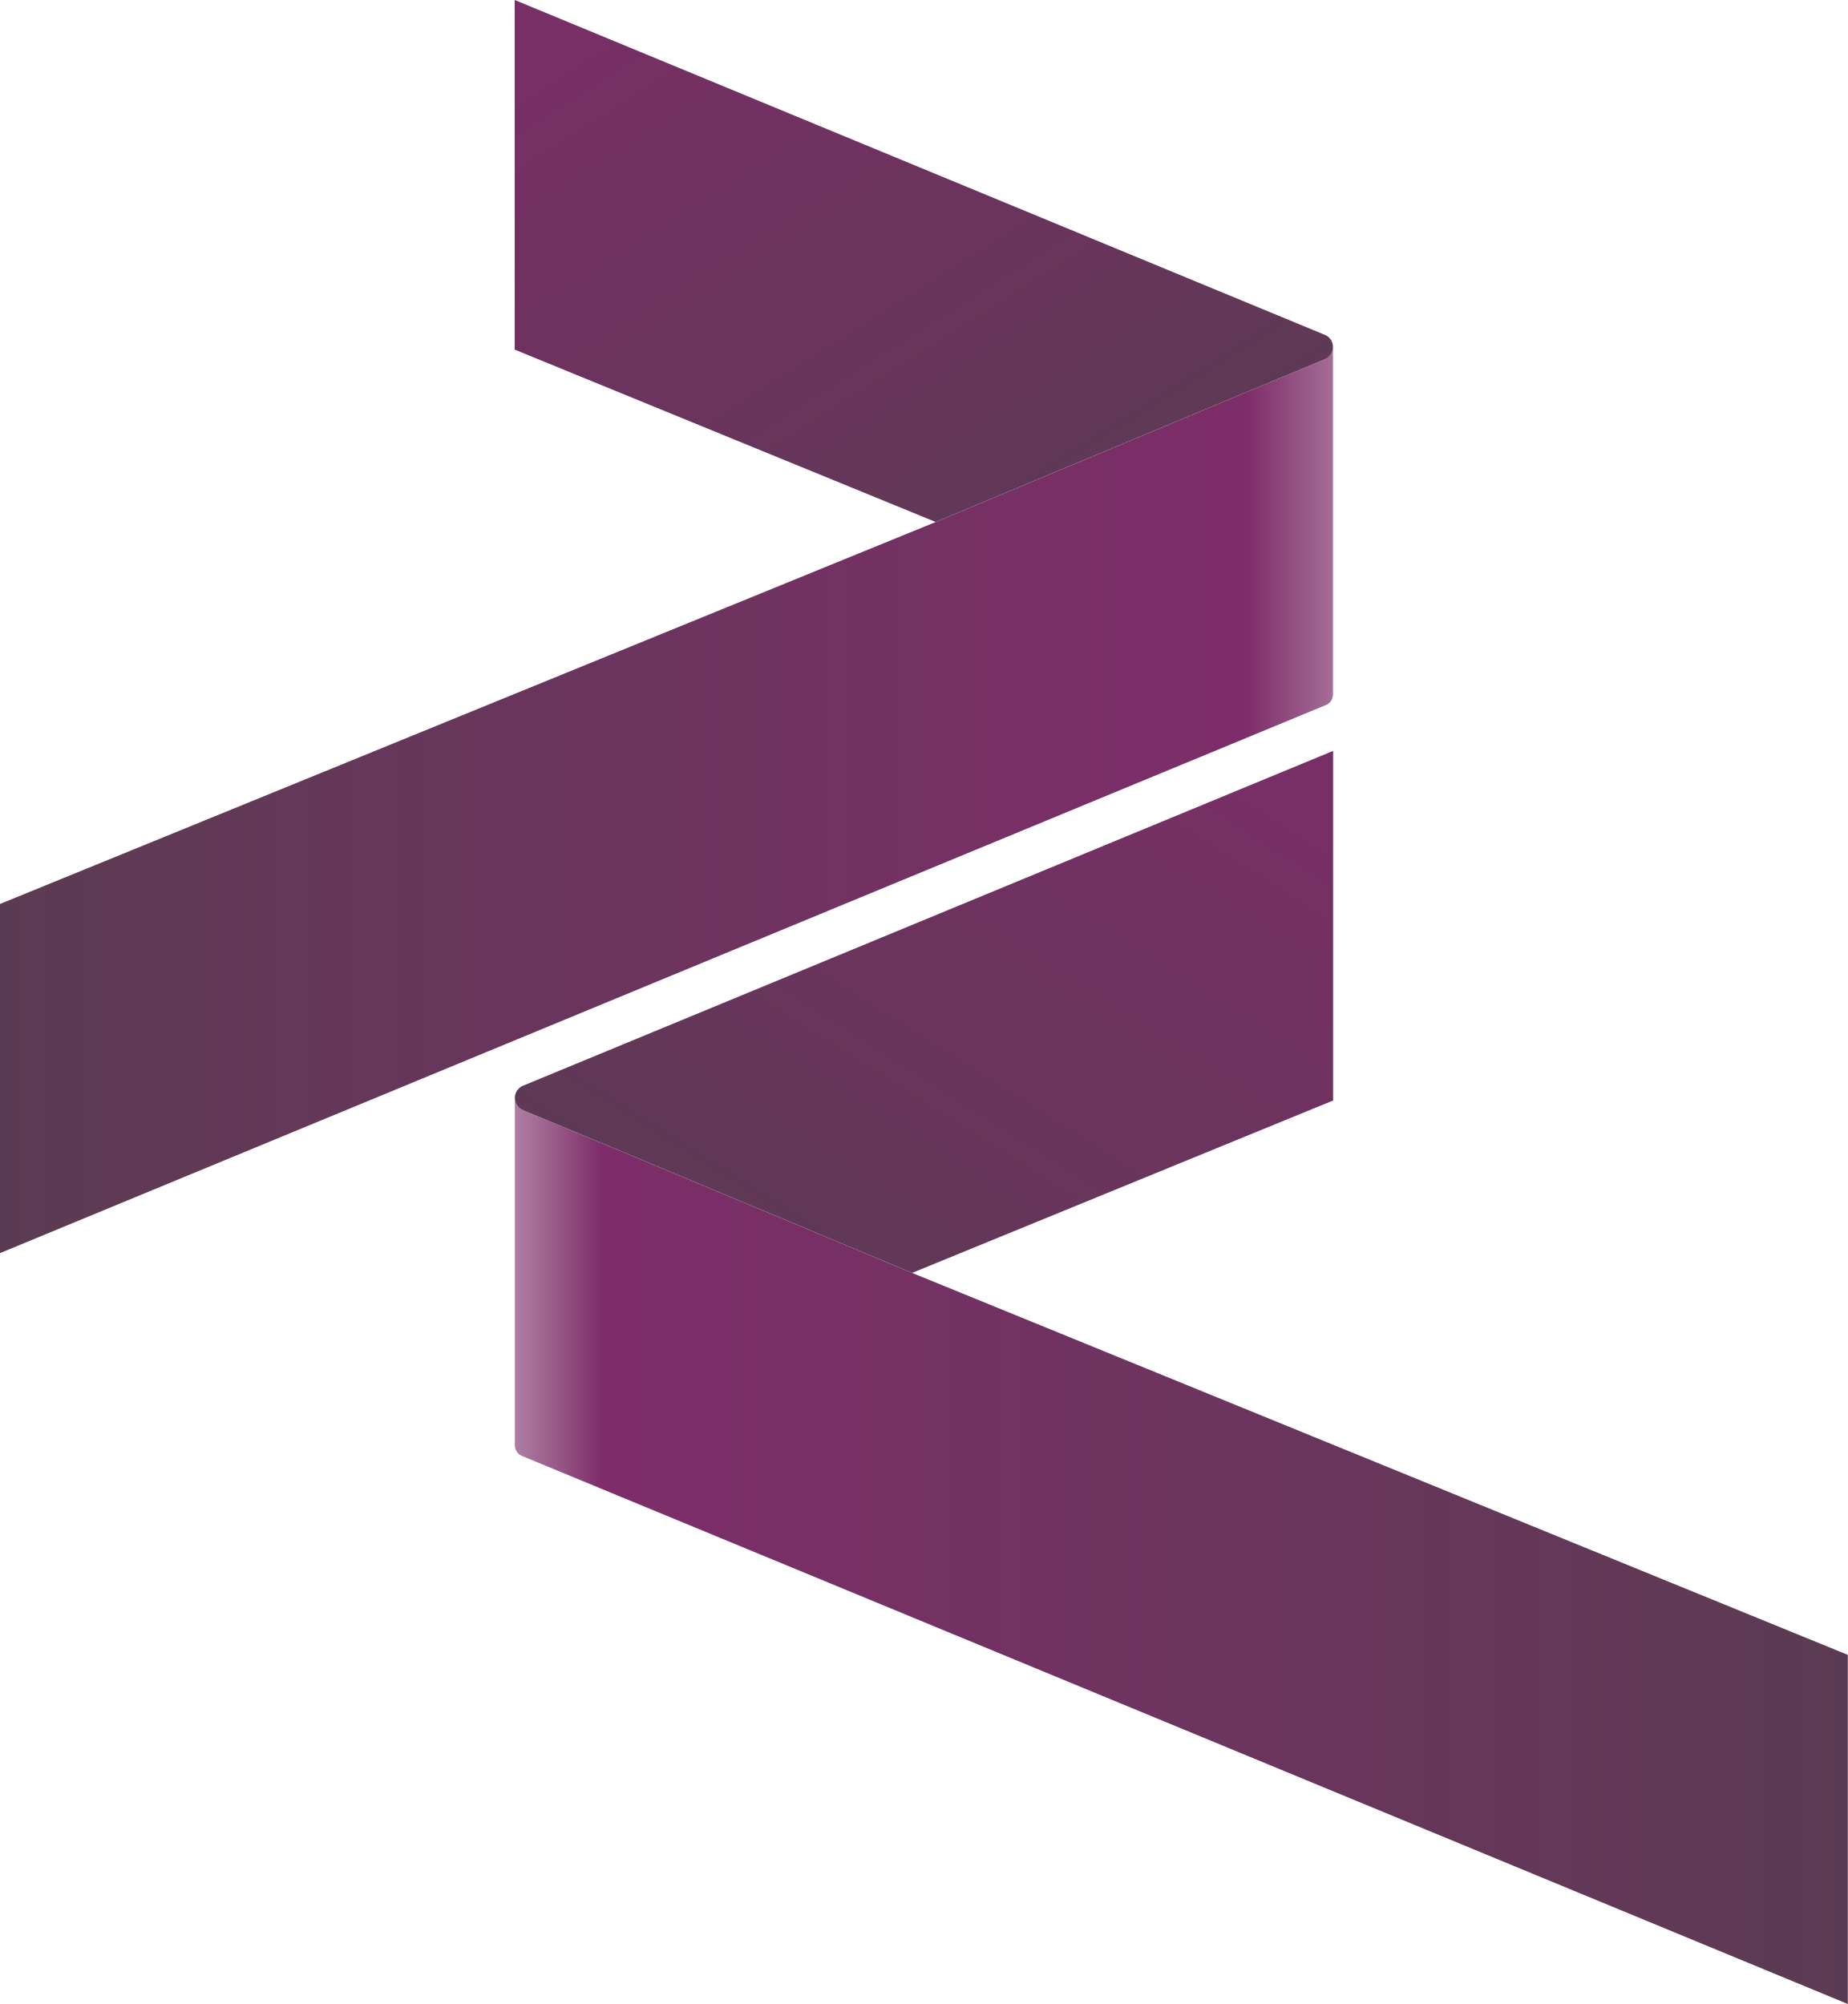
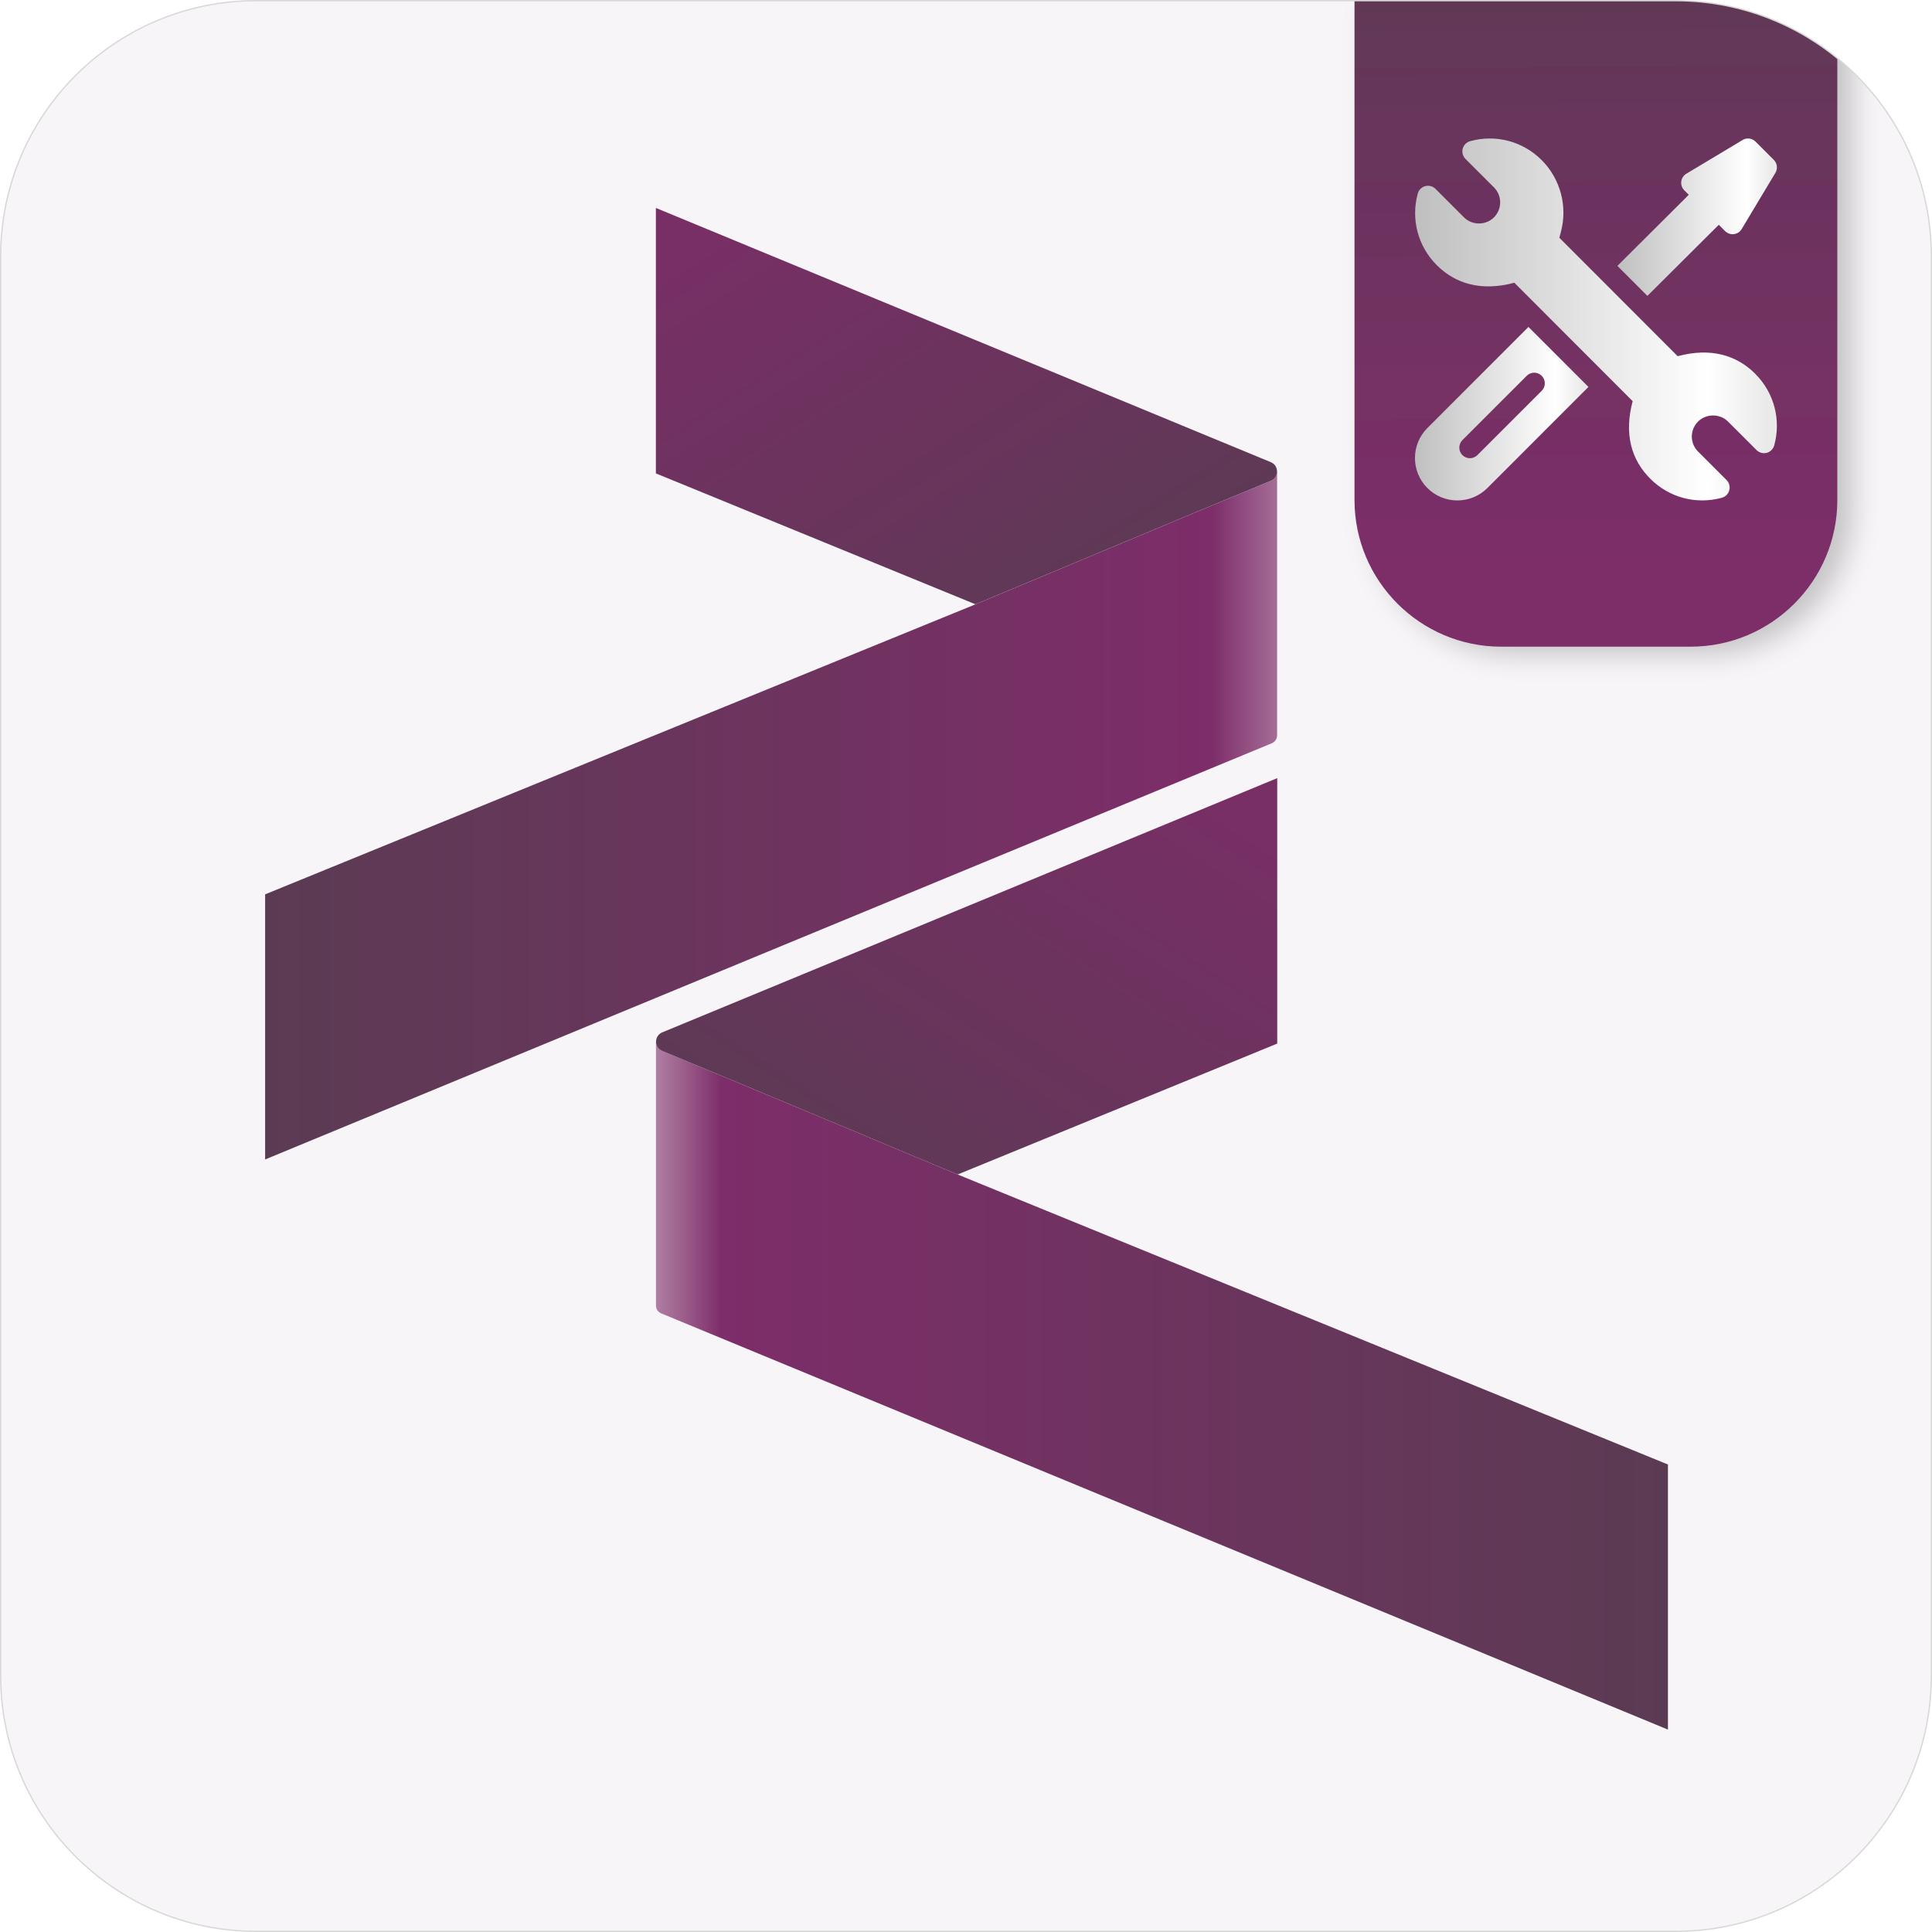
- <svg xmlns="http://www.w3.org/2000/svg" xmlns:xlink="http://www.w3.org/1999/xlink" id="Layer_2" data-name="Layer 2" viewBox="0 0 724.01 785.33">
+ <svg xmlns="http://www.w3.org/2000/svg" xmlns:xlink="http://www.w3.org/1999/xlink" id="Layer_2" data-name="Layer 2" viewBox="0 0 1466.29 1466.29">
  <defs>
    <style>
            .cls-1 {
            fill: url(#linear-gradient-2);
            }

-             .cls-2 {
+             .cls-2, .cls-3 {
+             fill: #f7f5f7;
+             }
+ 
+             .cls-4 {
            fill: url(#linear-gradient-4);
            }

-             .cls-3 {
+             .cls-5 {
            fill: url(#linear-gradient-3);
            }

-             .cls-4 {
+             .cls-6 {
+             fill: url(#linear-gradient-5);
+             }
+ 
+             .cls-7 {
+             fill: url(#linear-gradient-8);
+             }
+ 
+             .cls-8 {
            fill: url(#linear-gradient);
+             filter: url(#drop-shadow-1);
+             }
+ 
+             .cls-9 {
+             fill: url(#linear-gradient-7);
+             }
+ 
+             .cls-10 {
+             fill: none;
+             }
+ 
+             .cls-10, .cls-3 {
+             stroke: #d8d8d8;
+             stroke-miterlimit: 10;
+             }
+ 
+             .cls-11 {
+             fill: url(#linear-gradient-6);
+             }
+ 
+             .cls-12 {
+             clip-path: url(#clippath);
            }
        </style>
-     <linearGradient id="linear-gradient" x1="-2002.28" y1="607.85" x2="-1383.87" y2="607.85" gradientTransform="translate(-1278.27) rotate(-180) scale(1 -1)" gradientUnits="userSpaceOnUse">
+     <clipPath id="clippath">
+       <rect class="cls-3" x=".5" y=".5" width="1465.29" height="1465.29" rx="194.02" ry="194.02" />
+     </clipPath>
+     <linearGradient id="linear-gradient" x1="1209.94" y1="-80.04" x2="1212.63" y2="435.54" gradientUnits="userSpaceOnUse">
+       <stop offset="0" stop-color="#5b3b53" />
+       <stop offset=".45" stop-color="#6c335e" />
+       <stop offset="1" stop-color="#7d2d69" />
+     </linearGradient>
+     <filter id="drop-shadow-1" x="1009.78" y="-70.34" width="427" height="598" filterUnits="userSpaceOnUse">
+       <feOffset dx="12" dy="6" />
+       <feGaussianBlur result="blur" stdDeviation="10" />
+       <feFlood flood-color="#000" flood-opacity=".2" />
+       <feComposite in2="blur" operator="in" />
+       <feComposite in="SourceGraphic" />
+     </filter>
+     <linearGradient id="linear-gradient-2" x1="-6953.47" y1="11511.64" x2="-6044.04" y2="11511.64" gradientTransform="translate(-5687.58 12563.32) rotate(-180)" gradientUnits="userSpaceOnUse">
      <stop offset="0" stop-color="#5b3b53" />
      <stop offset=".79" stop-color="#7d2d69" />
      <stop offset=".82" stop-color="#9a5c8a" />
      <stop offset=".87" stop-color="#c5a1bc" />
      <stop offset=".91" stop-color="#e4d4e0" />
      <stop offset=".94" stop-color="#f7f3f6" />
      <stop offset=".96" stop-color="#fff" />
    </linearGradient>
-     <linearGradient id="linear-gradient-2" x1="-570.88" y1="524.89" x2="-803.38" y2="157.44" gradientTransform="translate(-268.9) rotate(-180) scale(1 -1)" gradientUnits="userSpaceOnUse">
+     <linearGradient id="linear-gradient-3" x1="-5323.55" y1="11633.61" x2="-5665.44" y2="12173.96" gradientTransform="translate(-4678.21 12563.32) rotate(-180)" gradientUnits="userSpaceOnUse">
      <stop offset="0" stop-color="#5b3b53" />
      <stop offset=".24" stop-color="#67355b" />
      <stop offset=".65" stop-color="#772f65" />
      <stop offset=".97" stop-color="#7d2d69" />
    </linearGradient>
-     <linearGradient id="linear-gradient-3" x1="-778.53" y1="313.58" x2="-160.12" y2="313.58" gradientTransform="translate(778.53)" gradientUnits="userSpaceOnUse">
+     <linearGradient id="linear-gradient-4" x1="-577.34" y1="11944.35" x2="332.05" y2="11944.35" gradientTransform="translate(778.53 12563.32) scale(1 -1)" gradientUnits="userSpaceOnUse">
      <stop offset="0" stop-color="#5b3b53" />
      <stop offset=".79" stop-color="#7d2d69" />
      <stop offset=".97" stop-color="#fff" />
    </linearGradient>
-     <linearGradient id="linear-gradient-4" x1="652.87" y1="230.63" x2="420.37" y2="-136.82" gradientTransform="translate(-230.84)" xlink:href="#linear-gradient-2" />
+     <linearGradient id="linear-gradient-5" x1="1052.65" y1="12066.33" x2="710.74" y2="12606.68" gradientTransform="translate(-230.84 12563.32) scale(1 -1)" xlink:href="#linear-gradient-3" />
+     <linearGradient id="linear-gradient-6" x1="1074.01" y1="242.45" x2="1348.58" y2="242.45" gradientUnits="userSpaceOnUse">
+       <stop offset="0" stop-color="#bfbfbf" />
+       <stop offset=".81" stop-color="#fff" />
+       <stop offset=".97" stop-color="#eaeaea" />
+     </linearGradient>
+     <linearGradient id="linear-gradient-7" x1="1073.89" y1="313.97" x2="1205.55" y2="313.97" xlink:href="#linear-gradient-6" />
+     <linearGradient id="linear-gradient-8" x1="1227.51" y1="164.83" x2="1348.58" y2="164.83" xlink:href="#linear-gradient-6" />
  </defs>
  <g id="Layer_1-2" data-name="Layer 1">
    <g>
-       <path class="cls-4" d="M366.16,502.41l-8.77-3.57-152.46-63.75s-3.02-1.21-3.2-4.73v136.12c0,1.76,1.07,3.34,2.69,4.04l519.58,214.81v-136.82l-357.85-146.1Z" />
-       <path class="cls-1" d="M201.73,430.25v.09c.05,1.9,1.11,3.8,3.2,4.73l152.46,63.75,164.94-67.55v-137.01s-317.39,131.21-317.39,131.21c-.05,0-.09.05-.14.05-.09.05-.14.09-.19.09-.19.09-.6.33-1.07.7l-.56.56c-.19.19-.37.46-.56.74-.09.14-.19.33-.23.51-.14.28-.28.6-.32.93-.09.37-.14.74-.14,1.21Z" />
-       <path class="cls-3" d="M0,354.25v136.82s519.58-214.81,519.58-214.81c1.62-.7,2.69-2.27,2.69-4.04v-136.12c-.19,3.53-3.2,4.73-3.2,4.73l-152.46,63.75-8.77,3.57L0,354.25Z" />
-       <path class="cls-2" d="M522.28,135.99v.09c-.05,1.9-1.11,3.8-3.2,4.73l-152.46,63.75-164.94-67.55V0l317.39,131.21s.09.05.14.05c.09.05.14.09.19.09.19.09.6.33,1.07.7l.56.56c.19.19.37.46.56.74.09.14.19.33.23.51.14.28.28.6.32.93.09.37.14.74.14,1.21Z" />
+       <rect class="cls-2" x=".5" y=".5" width="1465.29" height="1465.29" rx="194.02" ry="194.02" />
+       <g class="cls-12">
+         <path class="cls-8" d="M1028.01-45.64h366.44v425.09c0,61.45-49.89,111.35-111.35,111.35h-143.75c-61.45,0-111.35-49.89-111.35-111.35V-45.64h0Z" />
+       </g>
+       <rect class="cls-10" x=".5" y=".5" width="1465.29" height="1465.29" rx="194.02" ry="194.02" />
    </g>
+     <g id="Layer_1-2" data-name="Layer 1-2">
+       <g>
+         <path class="cls-1" d="M739.67,896.63l-12.9-5.26-224.21-93.74s-4.42-1.77-4.72-6.95v200.18c0,2.59,1.56,4.9,3.97,5.92l764.07,315.9v-201.2l-526.24-214.85h.03Z" />
+         <path class="cls-5" d="M497.87,790.53v.15c.06,2.8,1.62,5.59,4.72,6.95l224.21,93.74,242.55-99.34v-201.47l-466.73,192.96c-.06,0-.15.06-.21.06-.15.06-.21.15-.27.15-.27.15-.87.48-1.56,1.02l-.81.81c-.27.27-.54.69-.81,1.08-.12.21-.27.48-.33.75-.21.42-.42.87-.48,1.35-.15.54-.21,1.08-.21,1.77h-.06Z" />
+         <path class="cls-4" d="M201.22,678.77v201.2l764.07-315.9c2.38-1.02,3.97-3.34,3.97-5.92v-200.18c-.27,5.17-4.72,6.95-4.72,6.95l-224.21,93.74-12.9,5.26-526.24,214.85h.03Z" />
+         <path class="cls-6" d="M969.26,357.79v.15c-.06,2.8-1.62,5.59-4.72,6.95l-224.21,93.74-242.55-99.34v-201.47l466.73,192.96s.15.06.21.06c.15.06.21.15.27.15.27.15.87.48,1.56,1.02l.81.81c.27.27.54.69.81,1.08.12.21.27.48.33.75.21.42.42.87.48,1.35.15.54.21,1.08.21,1.77h.06Z" />
+       </g>
+     </g>
+     <path class="cls-11" d="M1332.18,283.71c-14.13-14.14-33.74-20.13-58.92-13.38l-89.79-89.88,1.19-4.49c5.17-19.4-.42-40.26-14.58-54.42-14.42-14.43-34.92-19.73-54.31-14.4-2.76.76-4.92,2.93-5.65,5.7-.73,2.77.07,5.72,2.1,7.75l21.62,21.62c6.32,6.34,6.26,16.48.02,22.74-6.19,6.21-16.61,6.2-22.78.02l-21.62-21.63c-2.03-2.03-4.98-2.82-7.76-2.09-2.77.74-4.94,2.89-5.69,5.66-5.25,19.17-.09,39.8,14.4,54.29,14.12,14.13,33.71,20.15,58.9,13.38l89.8,89.88c-6.7,25.17-.92,44.59,13.4,58.91,14.44,14.45,34.95,19.7,54.29,14.4,2.77-.76,4.92-2.93,5.65-5.7.73-2.77-.07-5.72-2.1-7.75l-21.62-21.62c-6.32-6.34-6.26-16.49-.02-22.74,6.27-6.24,16.66-6.14,22.78,0l21.63,21.62c2.03,2.03,4.98,2.82,7.75,2.09,2.77-.74,4.94-2.89,5.69-5.66,5.25-19.17.09-39.8-14.4-54.29Z" />
+     <path class="cls-9" d="M1160.02,248.13l-76.72,76.73c-12.56,12.56-12.56,32.97,0,45.53,12.56,12.56,32.97,12.56,45.53,0l76.72-76.73-45.53-45.53ZM1121.27,345.41c-3.14,3.14-8.24,3.14-11.38,0-3.14-3.14-3.14-8.24,0-11.38l48.81-48.82c3.14-3.14,8.24-3.14,11.38,0,3.14,3.14,3.14,8.24,0,11.38l-48.81,48.82Z" />
+     <path class="cls-7" d="M1346.22,121.33l-13.87-13.87c-2.61-2.61-6.66-3.11-9.83-1.21l-42.68,25.6c-4.49,2.69-5.25,8.89-1.55,12.59l3.4,3.4-54.18,53.96,22.77,22.77,54.18-53.96,4.79,4.79c3.7,3.7,9.9,2.94,12.59-1.55l25.6-42.68c1.9-3.17,1.4-7.22-1.21-9.83Z" />
  </g>
</svg>
